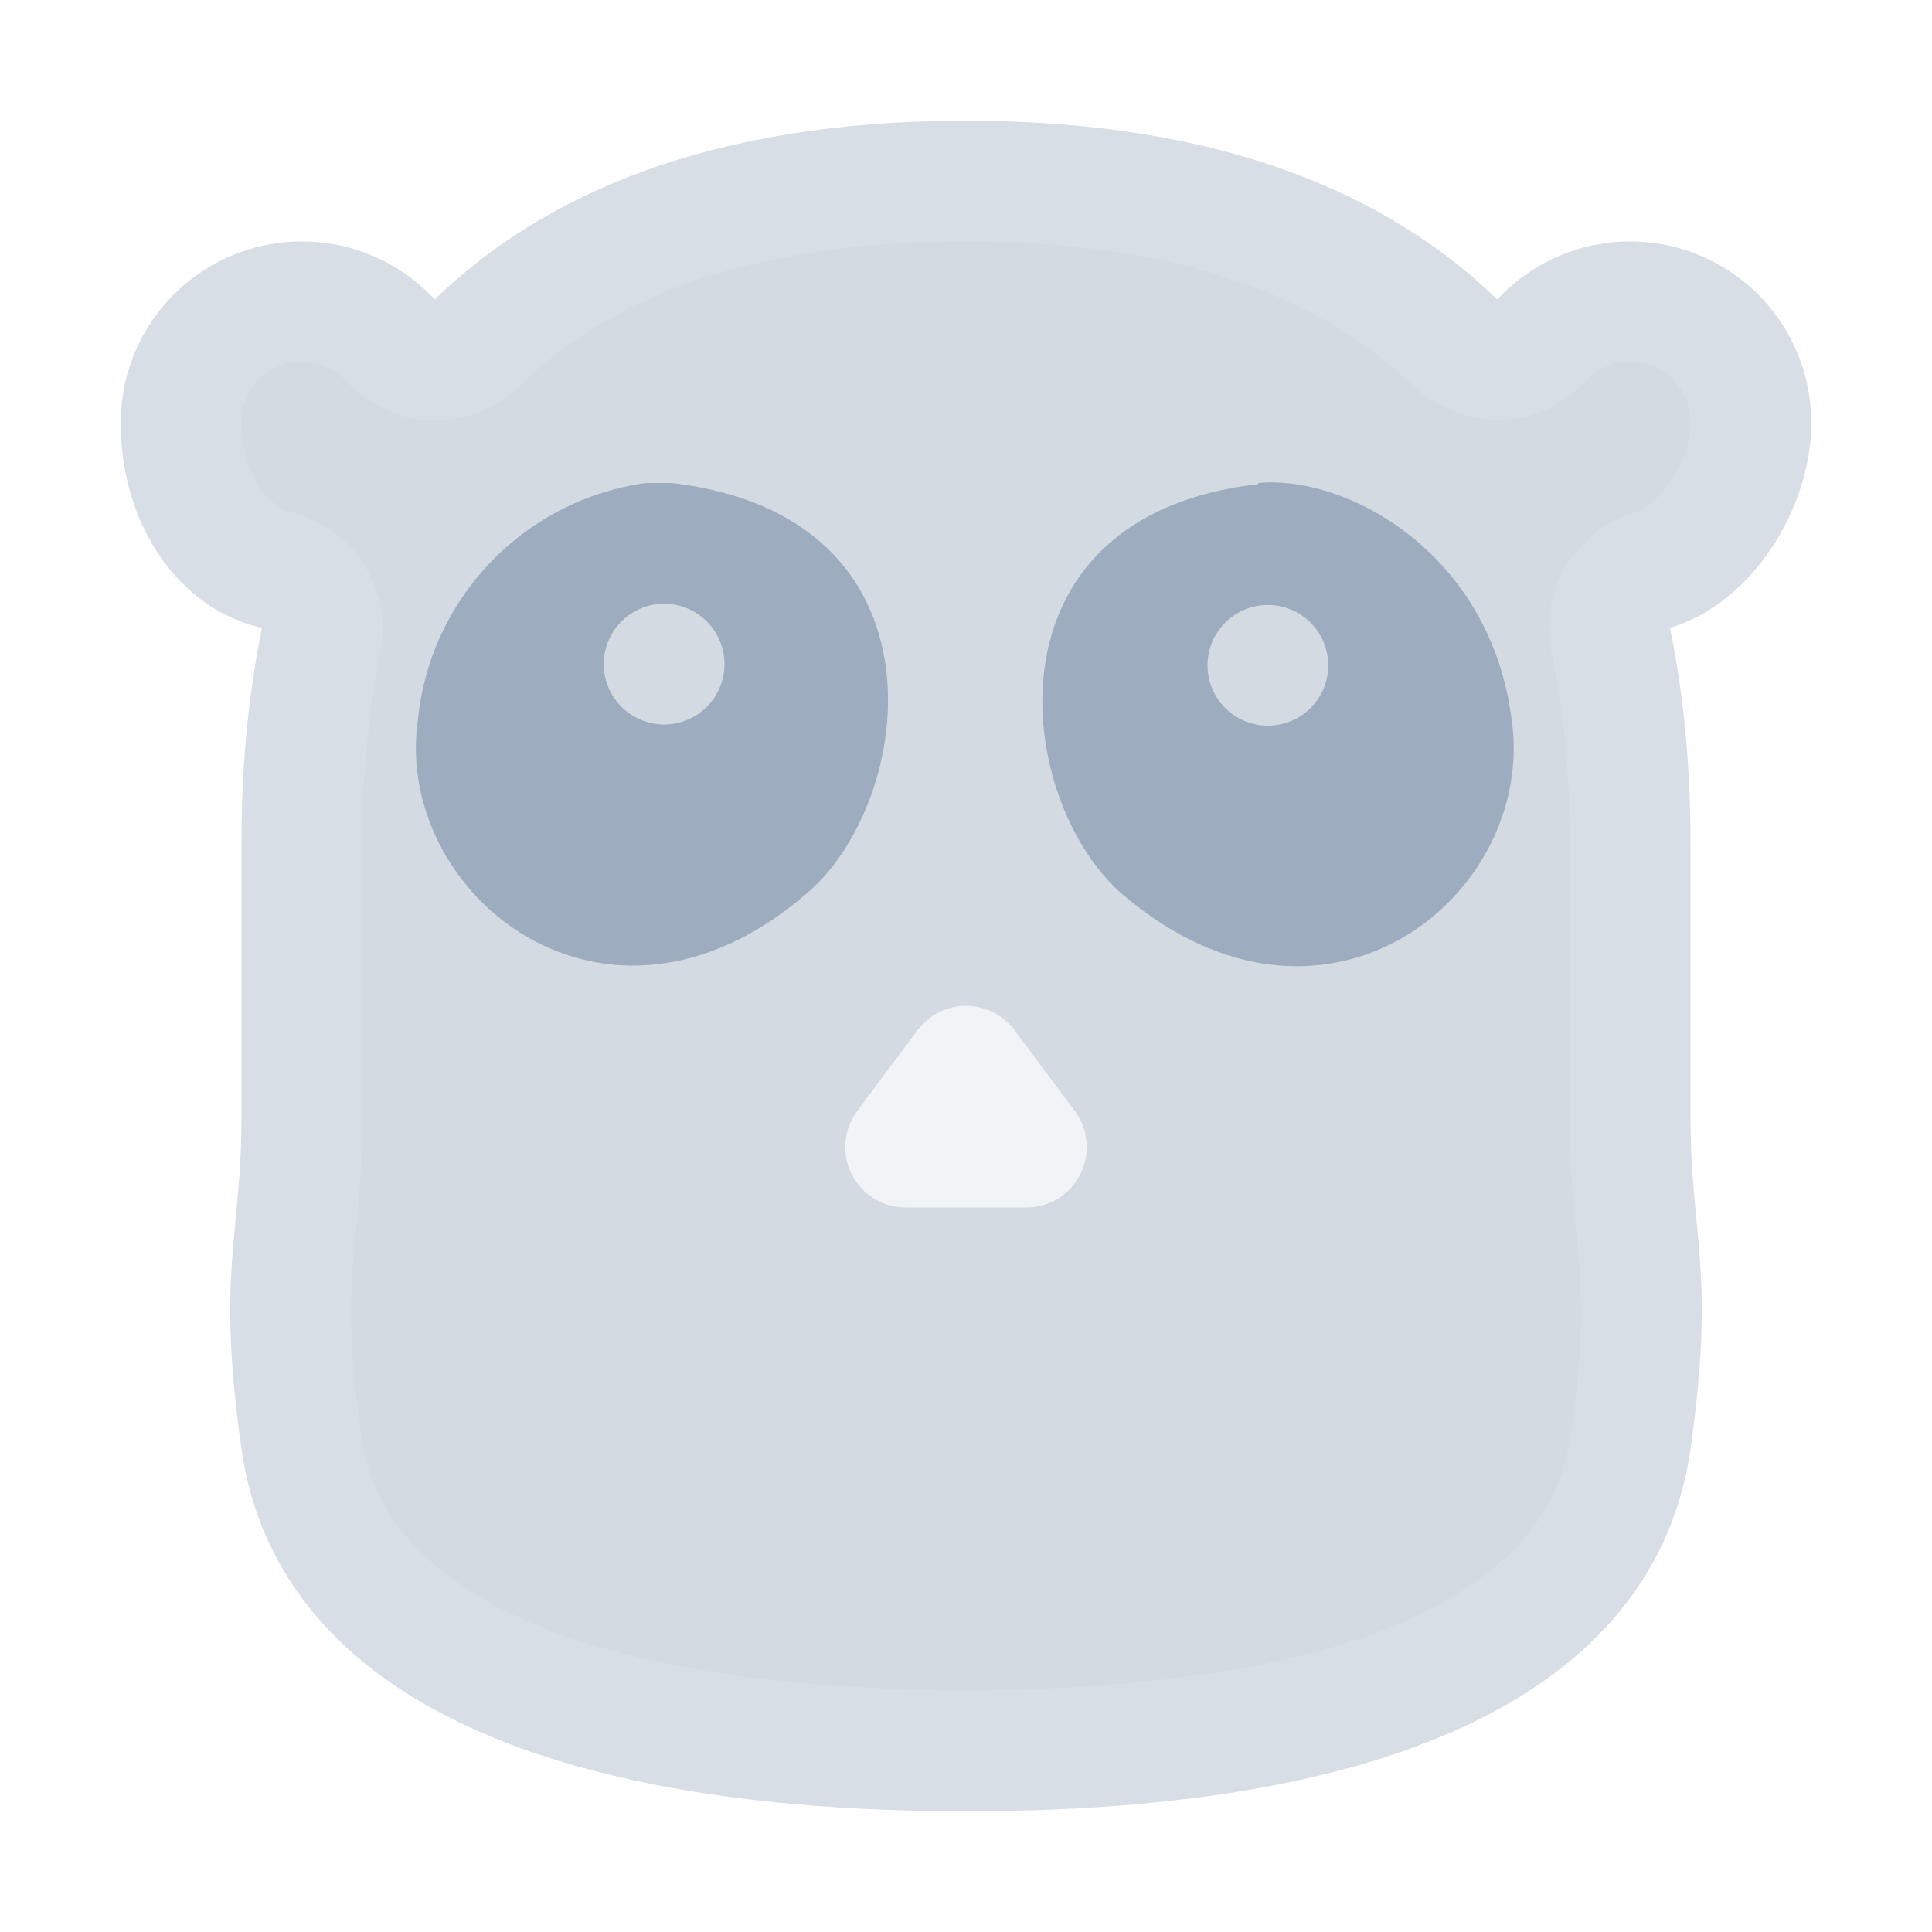
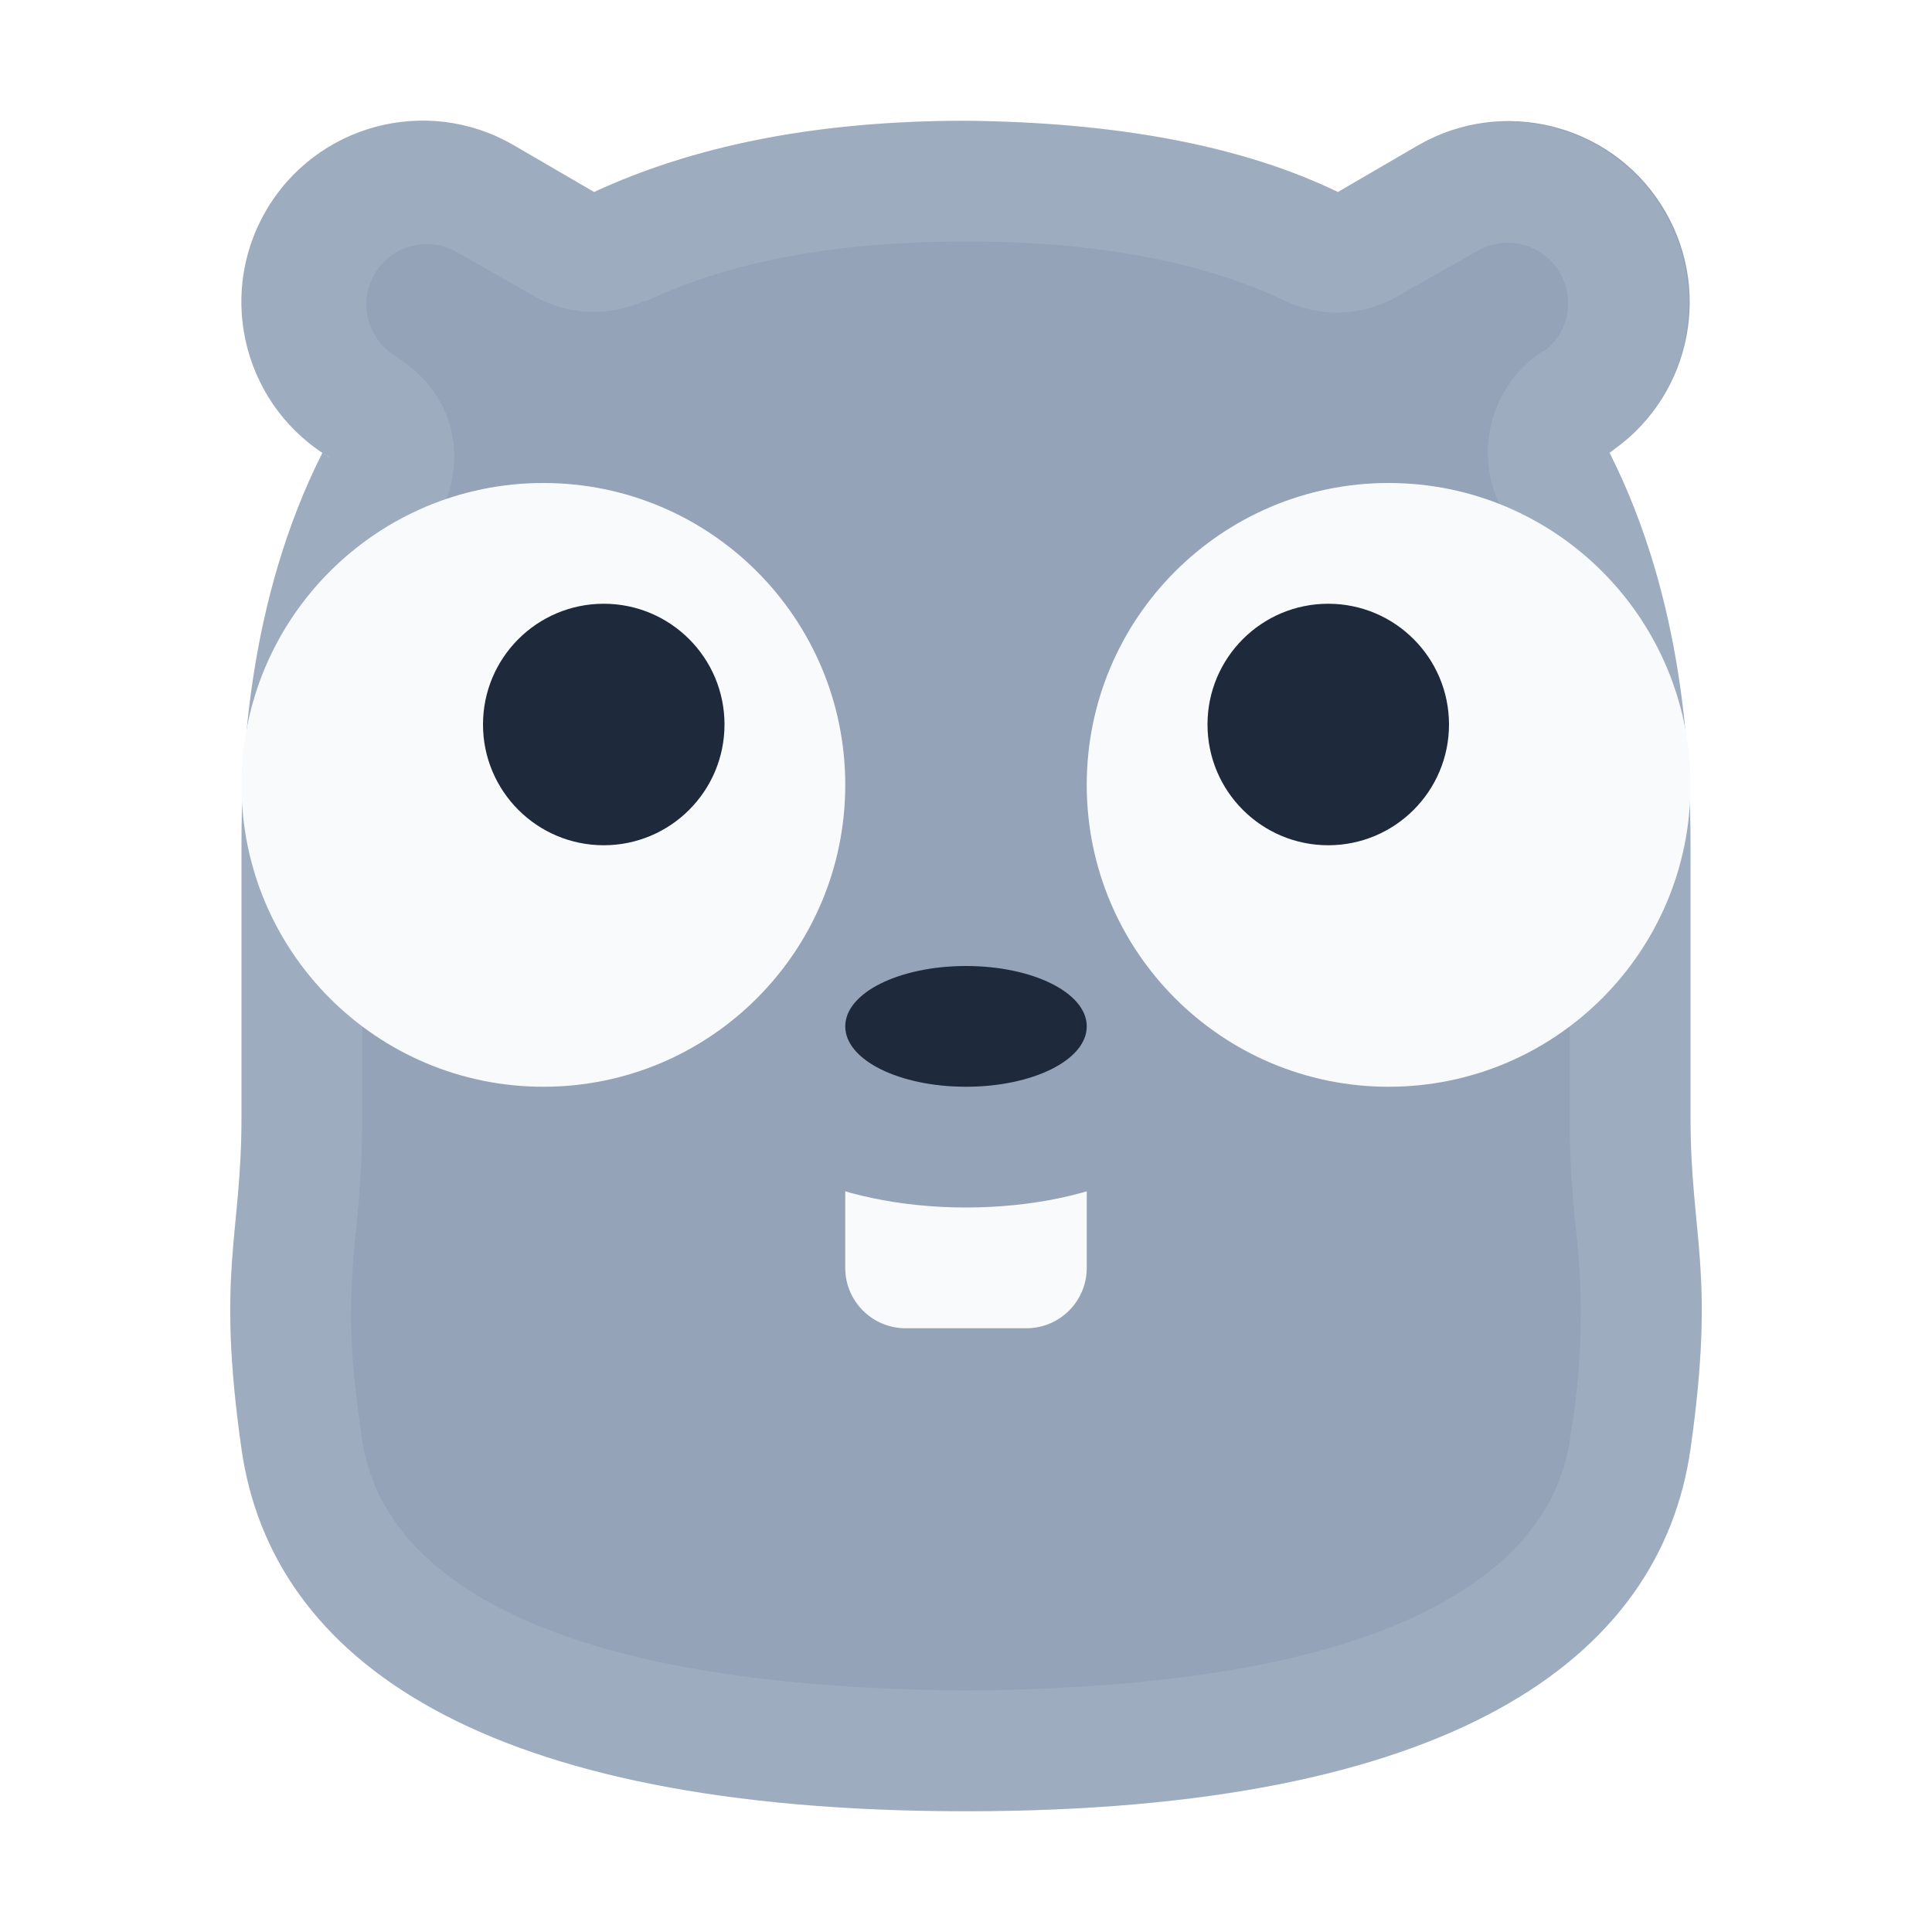
<svg xmlns="http://www.w3.org/2000/svg" xmlns:xlink="http://www.w3.org/1999/xlink" viewBox="0 0 16 16">
  <defs>
-     <path id="a" d="M5.35 4h.21c2.34.27 2.02 2.64 1.12 3.4-1.67 1.44-3.42 0-3.22-1.43A2.2 2.2 0 0 1 5.35 4m.15 1a.5.5 0 1 0 0 1 .5.5 0 0 0 0-1" />
-     <path id="b" d="M10.42 4c.73-.07 1.93.58 2.1 1.97.2 1.44-1.54 2.87-3.22 1.44-.9-.77-1.2-3.14 1.12-3.4m.08 1a.5.5 0 1 0 0 1 .5.5 0 0 0 0-1" />
+     <path id="a" d="M7 9h2v1.5a.5.5 0 0 1-.5.5h-1a.5.5 0 0 1-.5-.5zM4.5 9a2.5 2.5 0 1 0 0-5 2.5 2.5 0 0 0 0 5m7 0a2.5 2.5 0 1 0 0-5 2.5 2.5 0 0 0 0 5" />
  </defs>
-   <path fill="#94a3b8" fill-opacity=".4" fill-rule="evenodd" d="M14 7v2.25c0 1 .21 1.27 0 2.75-.25 1.75-2 3-6 3s-5.75-1.25-6-3c-.21-1.48 0-1.75 0-2.75V7c0-.42.02-1.07.17-1.8C1.5 5.05 1 4.37 1 3.5a1.5 1.5 0 0 1 2.6-1.02C4.49 1.62 5.86 1 8 1s3.51.62 4.4 1.48A1.5 1.5 0 0 1 15 3.5c0 .72-.5 1.5-1.17 1.7.15.73.17 1.38.17 1.8" />
-   <path fill="#f8fafc" fill-opacity="0.1" d="M12.4 2.48A1.5 1.5 0 0 1 15 3.5c0 .72-.5 1.5-1.17 1.7.15.73.17 1.38.17 1.8v2.25c0 1 .21 1.27 0 2.75-.25 1.75-2 3-6 3s-5.75-1.25-6-3c-.21-1.48 0-1.75 0-2.75V7c0-.42.02-1.07.17-1.8C1.5 5.05 1 4.37 1 3.5a1.5 1.5 0 0 1 2.6-1.02C4.49 1.62 5.86 1 8 1s3.51.62 4.4 1.48m-8.1.72a1 1 0 0 1-1.43-.04.5.5 0 0 0-.87.34c0 .4.2.68.41.74a1 1 0 0 1 .74 1.17A8 8 0 0 0 3 7v2.25a9 9 0 0 1-.06 1.02c-.05.55-.05.89.05 1.59q.1.88 1.08 1.42 1.28.7 3.93.72 2.66-.02 3.93-.72.98-.54 1.08-1.42a6 6 0 0 0 .04-1.69 8 8 0 0 1-.05-.92V7c0-.56-.04-1.06-.15-1.59a1 1 0 0 1 .7-1.17c.2-.06.45-.43.45-.74a.5.5 0 0 0-.87-.34 1 1 0 0 1-1.42.04C10.9 2.43 9.72 2 8 2s-2.92.43-3.7 1.2" />
-   <path fill="#f8fafc" fill-opacity=".8" fill-rule="evenodd" d="m8.4 8.53.5.67a.5.5 0 0 1-.4.8h-1a.5.5 0 0 1-.4-.8l.5-.67a.5.5 0 0 1 .8 0" />
-   <use xlink:href="#a" fill="#94a3b8" fill-rule="evenodd" />
+   <path fill="#94a3b8" fill-rule="evenodd" d="m13.37 3.72-.04.03C13.95 4.98 14 6.3 14 7v2.25c0 1 .21 1.27 0 2.75-.25 1.75-2 3-6 3s-5.75-1.25-6-3c-.21-1.48 0-1.75 0-2.75V7c0-.7.05-2.02.67-3.25l.08.05a1.5 1.5 0 0 1 1.5-2.6l.67.39C5.72 1.22 6.72 1 8 1q1.9.02 3.08.59l.67-.39a1.5 1.5 0 0 1 1.62 2.52" />
+   <path fill="#f8fafc" fill-opacity="0.1" d="m11.08 1.59.67-.39a1.5 1.5 0 0 1 1.73 2.43l-.1.1-.05.02C13.95 4.98 14 6.3 14 7v2.25c0 1 .21 1.27 0 2.75-.25 1.75-2 3-6 3s-5.75-1.25-6-3c-.21-1.48 0-1.75 0-2.75V7c0-.7.05-2.02.67-3.25l.08.05a1.5 1.5 0 0 1 1.5-2.6l.67.39C5.72 1.22 6.72 1 8 1q1.9.02 3.08.59m-5.74.9a1 1 0 0 1-.92-.04l-.67-.38a.5.5 0 0 0-.53.84l.07.05c.66.43.56 1.2.12 1.6Q2.98 5.66 3 7v2.25a9 9 0 0 1-.06 1.02c-.05.55-.05.89.05 1.59q.1.88 1.08 1.42 1.28.7 3.93.72 2.66-.02 3.93-.72.98-.54 1.08-1.42a6 6 0 0 0 .04-1.69 8 8 0 0 1-.05-.92V7c0-1.05-.15-1.97-.57-2.8a1 1 0 0 1 .36-1.3h.01a.5.5 0 0 0-.55-.83l-.67.38a1 1 0 0 1-.92.05Q9.62 2 8 2t-2.66.5" />
+   <use xlink:href="#a" fill="#f8fafc" fill-rule="evenodd" />
  <use xlink:href="#a" fill="#f8fafc" fill-opacity="0.1" fill-rule="evenodd" />
-   <use xlink:href="#b" fill="#94a3b8" fill-rule="evenodd" />
-   <use xlink:href="#b" fill="#f8fafc" fill-opacity="0.1" fill-rule="evenodd" />
+   <ellipse cx="8" cy="9" fill="#94a3b8" fill-rule="evenodd" rx="2" ry="1" />
+   <path fill="#1e293b" fill-rule="evenodd" d="M5 7a1 1 0 1 0 0-2 1 1 0 0 0 0 2m6 0a1 1 0 1 0 0-2 1 1 0 0 0 0 2M8 9c.55 0 1-.22 1-.5S8.55 8 8 8s-1 .22-1 .5.45.5 1 .5" />
</svg>
